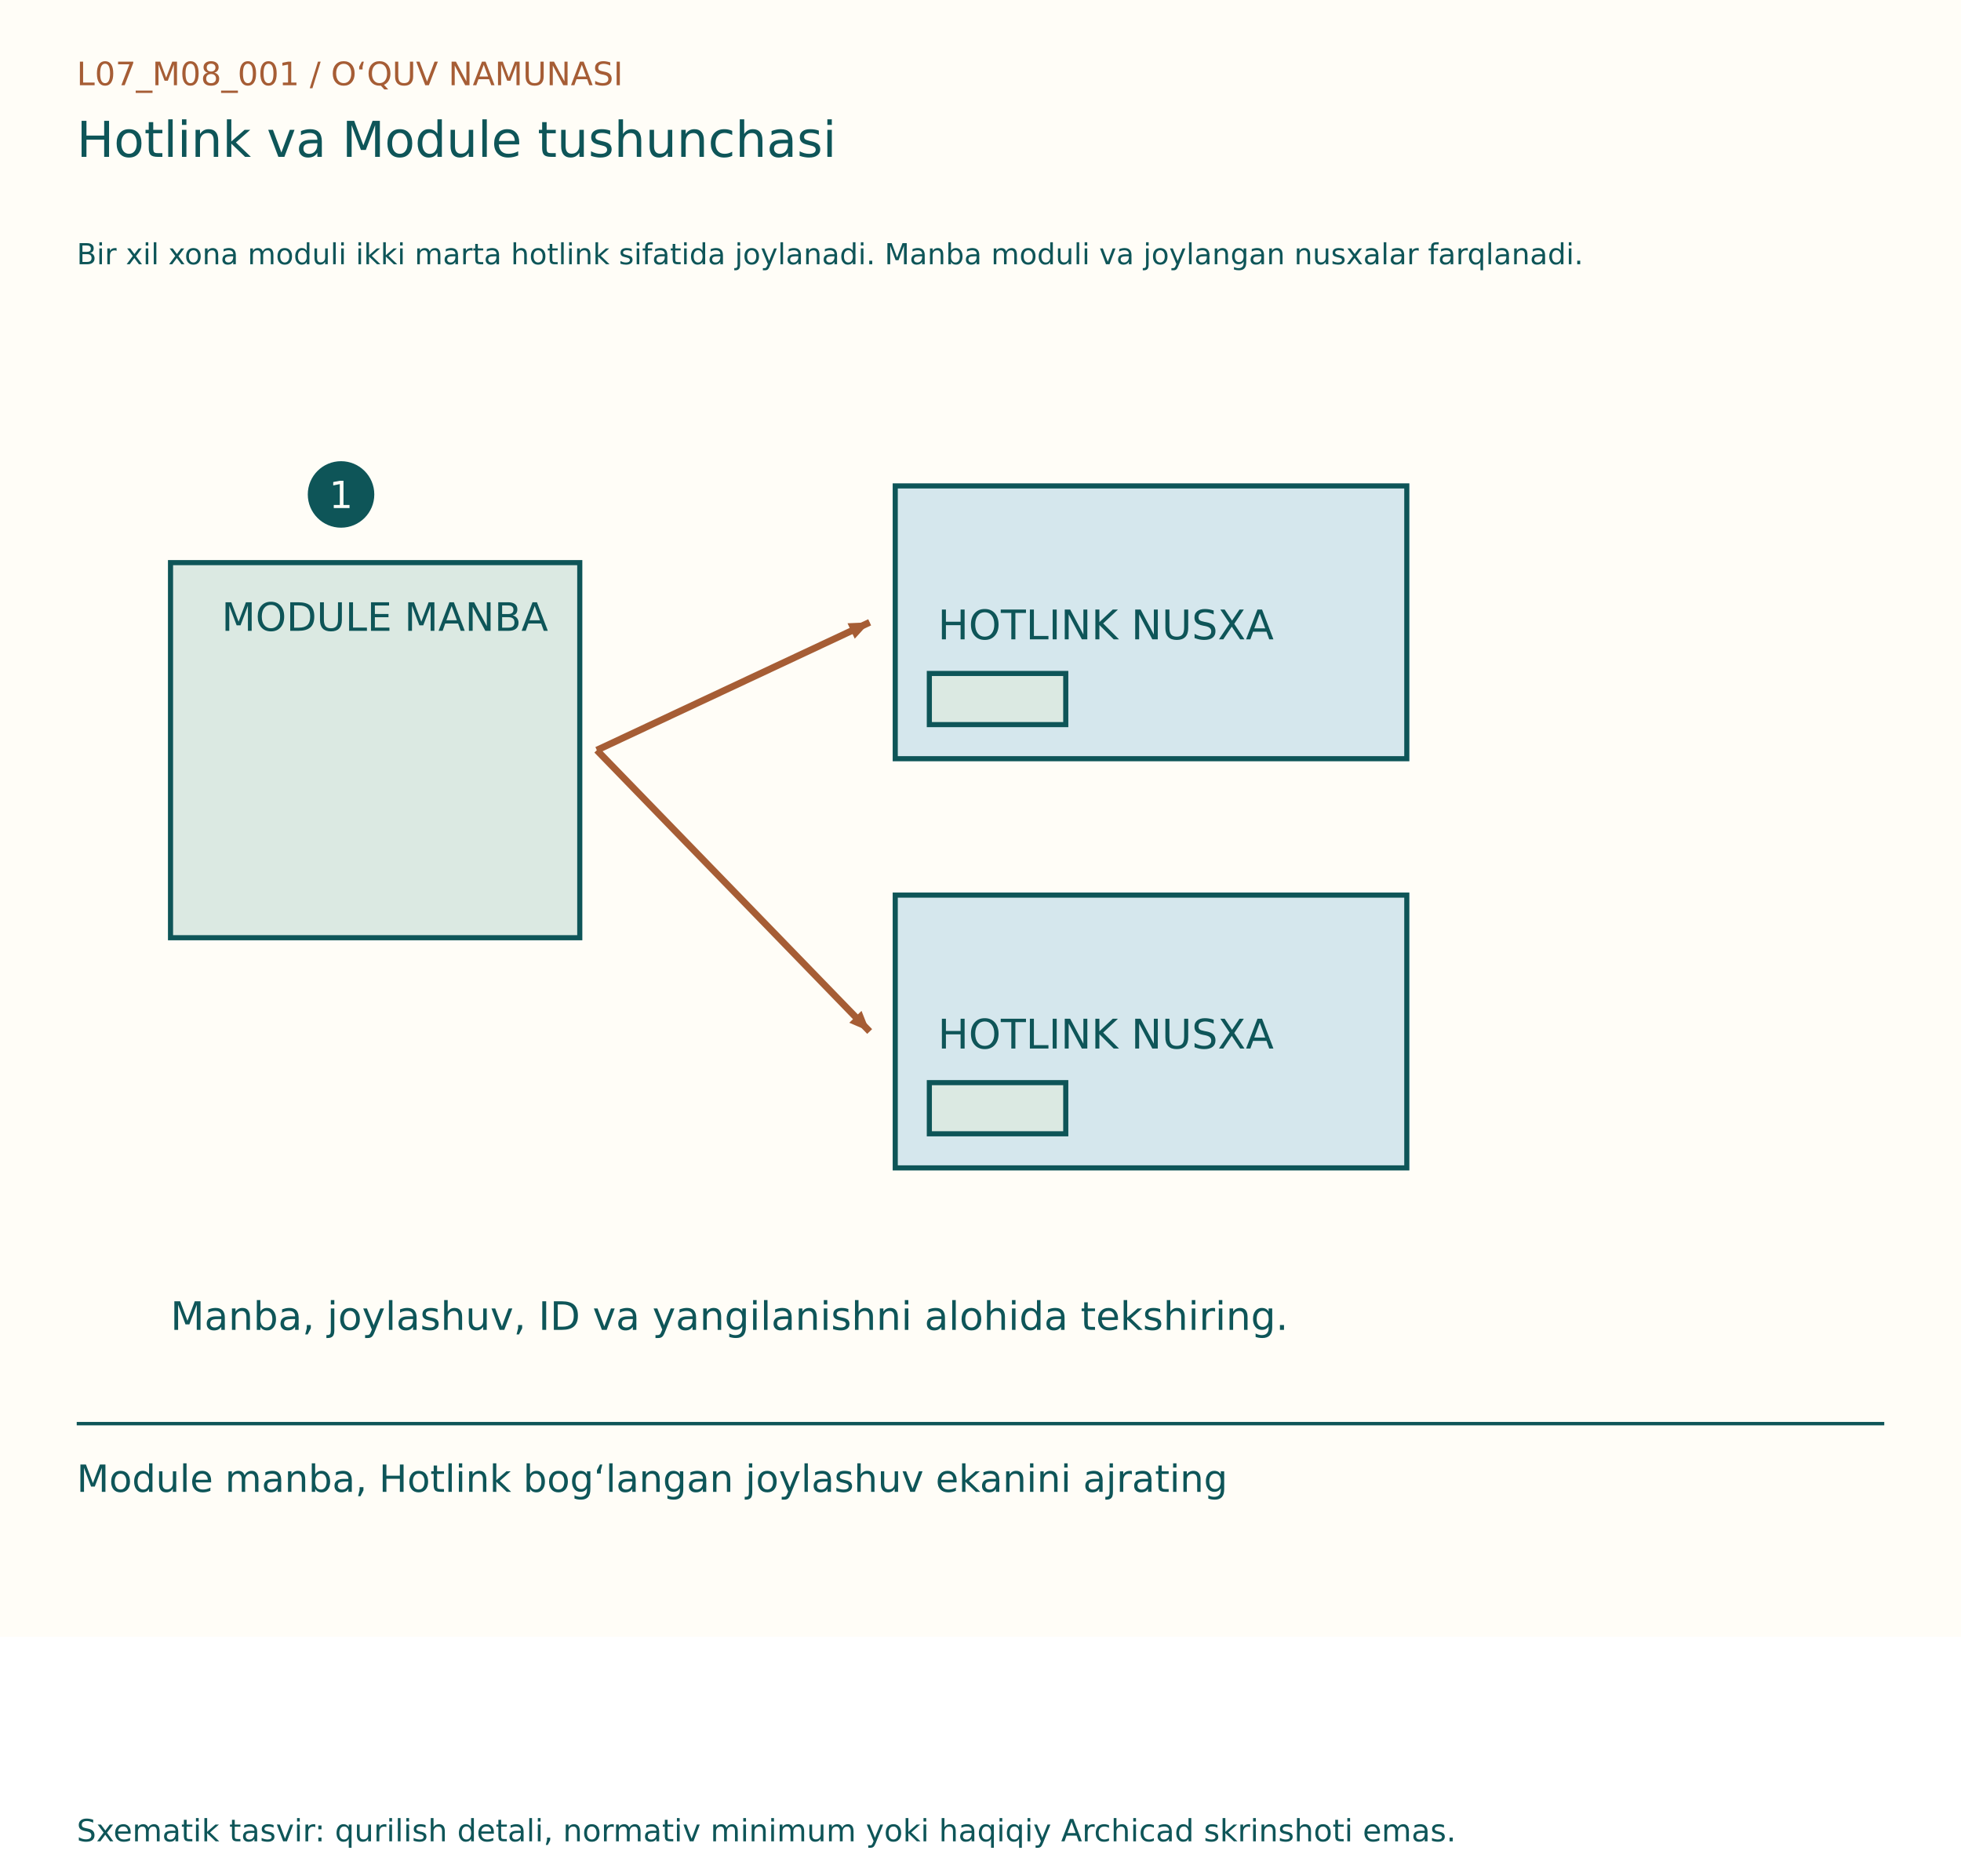
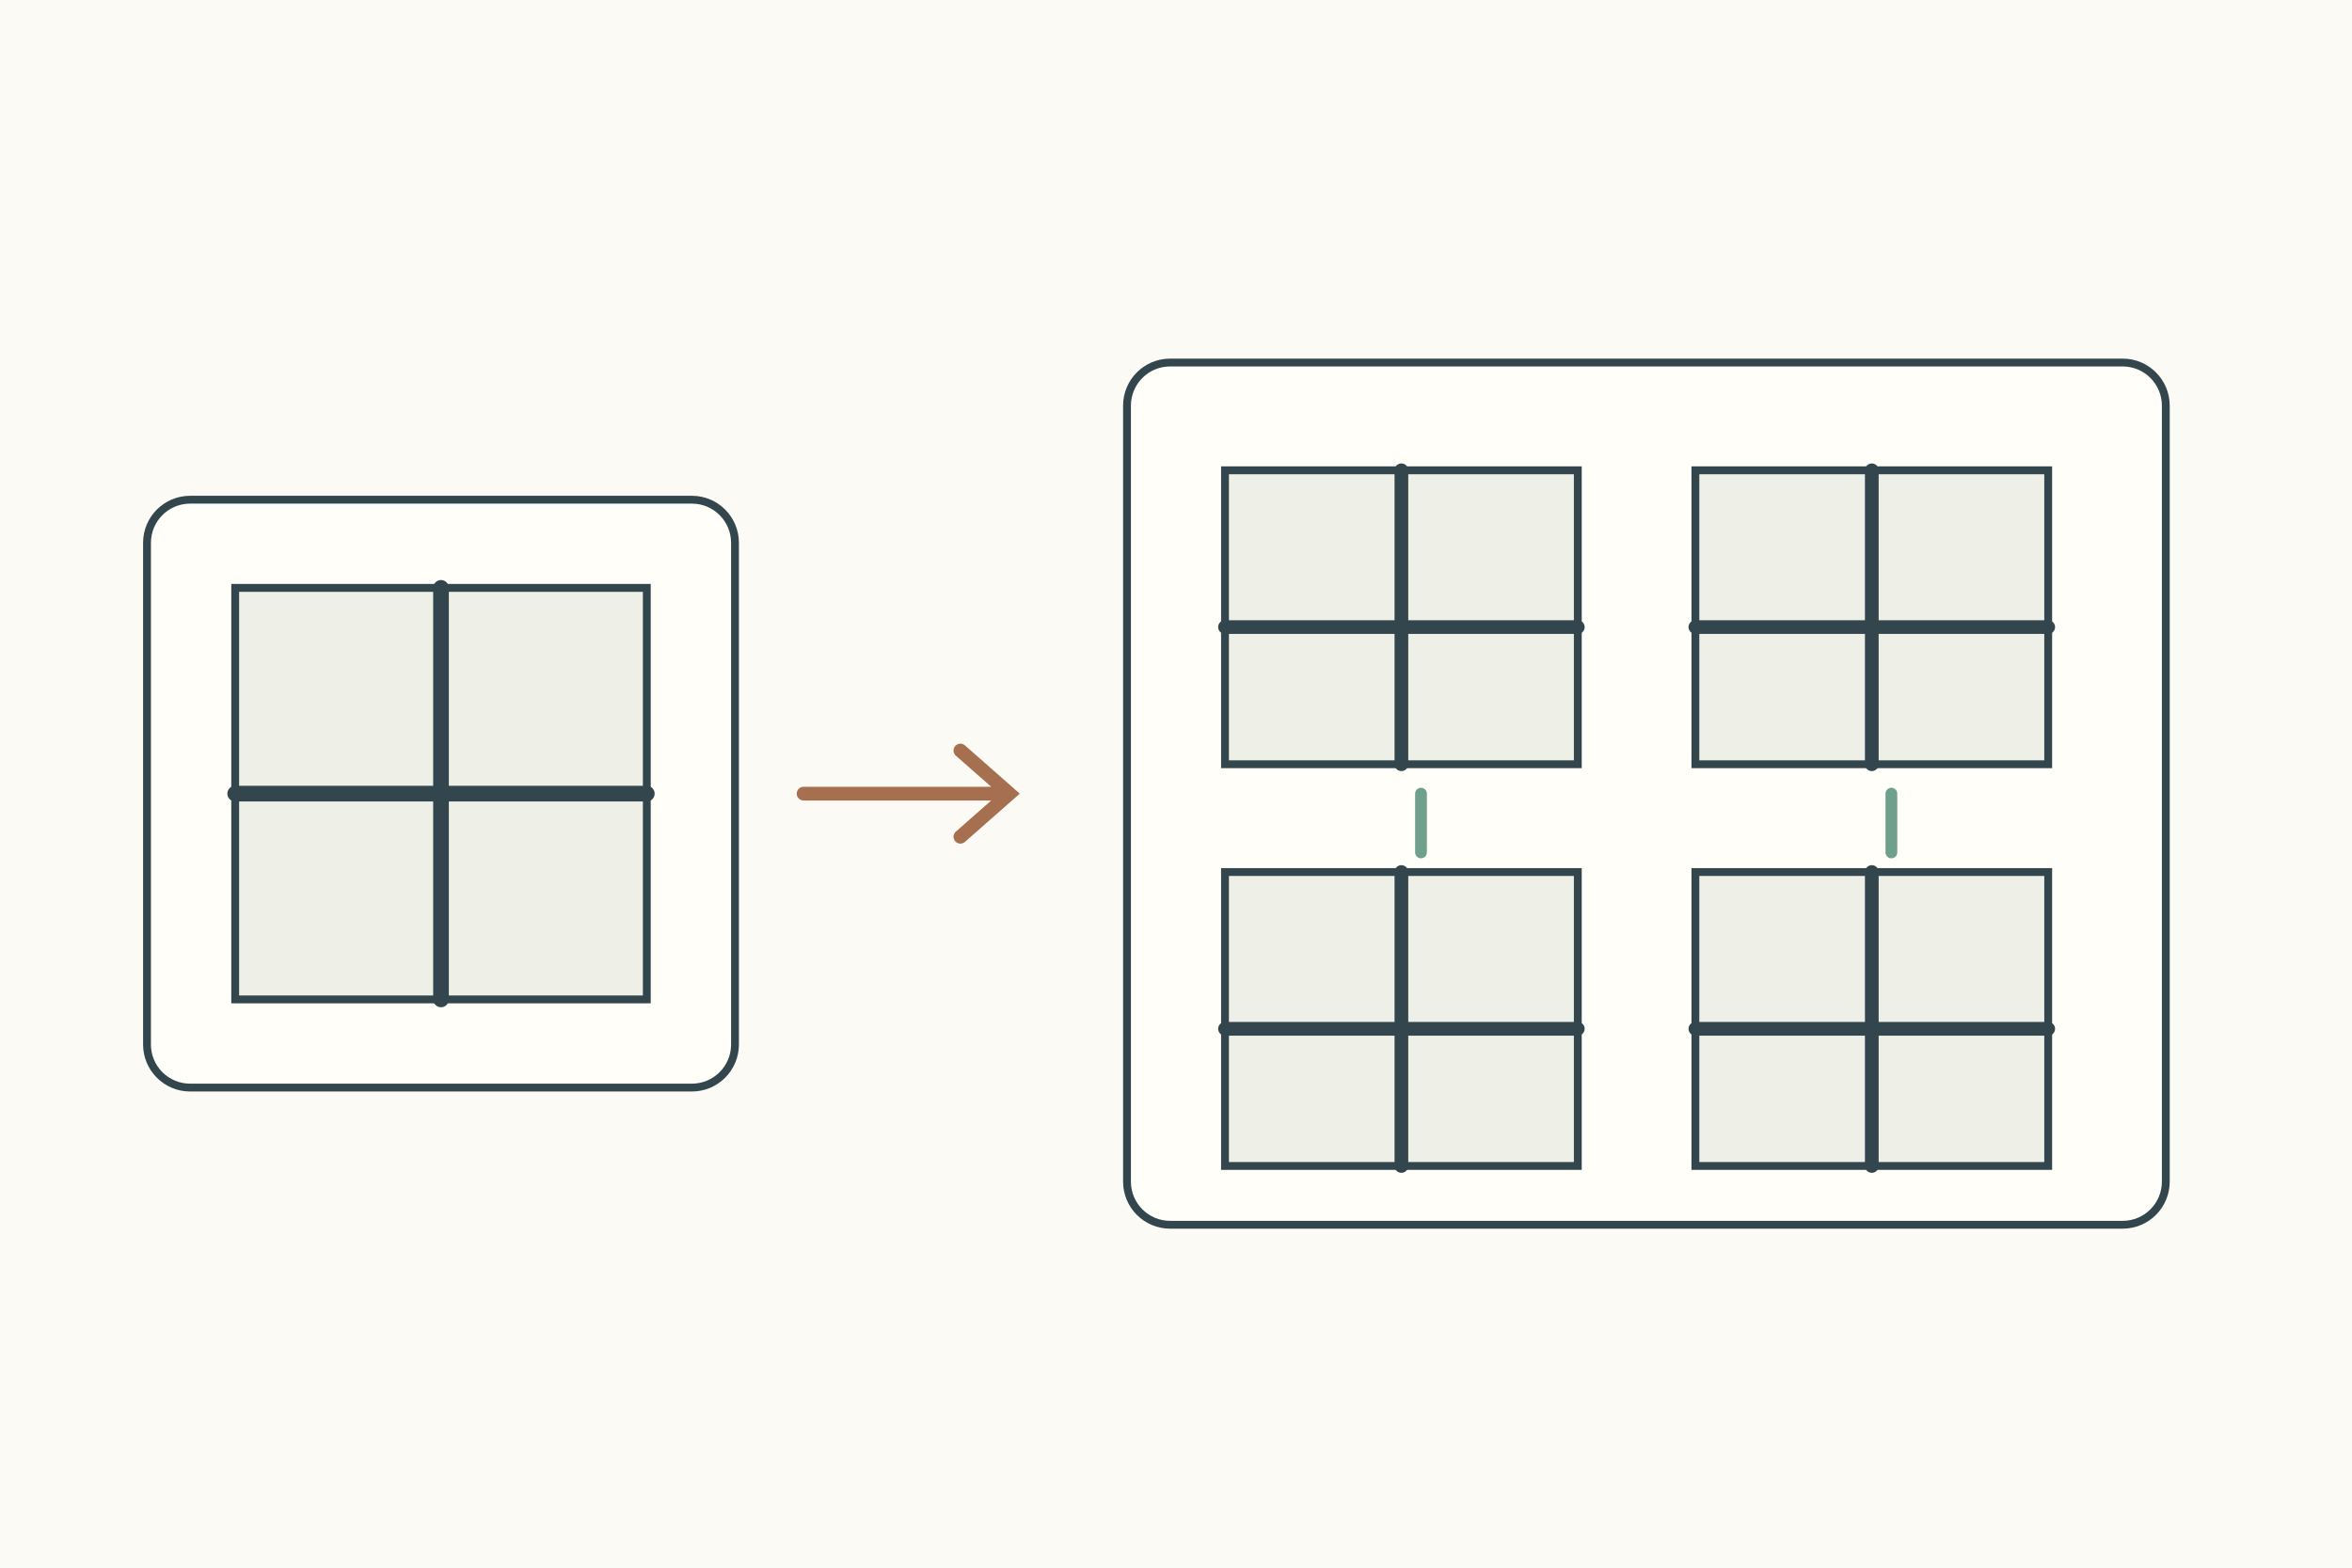
- <svg xmlns="http://www.w3.org/2000/svg" width="1150" height="1100" viewBox="0 0 1150 1100">
-   <rect width="1150" height="960" fill="#FFFDF7" />
-   <g font-family="DejaVu Sans, Segoe UI, sans-serif">
-     <text x="45" y="50" font-size="19" fill="#A65D35">L07_M08_001  /  O‘QUV NAMUNASI</text>
-     <text x="45" y="92" font-size="29" fill="#0E5558">Hotlink va Module tushunchasi</text>
-     <text x="45" y="155" font-size="17" fill="#0E5558">Bir xil xona moduli ikki marta hotlink sifatida joylanadi. Manba moduli va joylangan nusxalar farqlanadi.</text>
-     <g transform="translate(0,80)">
-       <rect x="100" y="250" width="240" height="220" fill="#DBE9E2" stroke="#0E5558" stroke-width="3" />
-       <text x="130" y="290" font-size="23" fill="#0E5558">MODULE MANBA</text>
-       <line x1="350" y1="360" x2="510" y2="285" stroke="#A65D35" stroke-width="4" />
-       <path d="M510, 285 l-12,-5 l0,10 Z" fill="#A65D35" transform="rotate(-25.11483 510 285)" />
-       <rect x="525" y="205" width="300" height="160" fill="#D5E7ED" stroke="#0E5558" stroke-width="3" />
-       <text x="550" y="295" font-size="24" fill="#0E5558">HOTLINK NUSXA</text>
-       <rect x="545" y="315" width="80" height="30" fill="#DBE9E2" stroke="#0E5558" stroke-width="3" />
-       <line x1="350" y1="360" x2="510" y2="525" stroke="#A65D35" stroke-width="4" />
-       <path d="M510, 525 l-12,-5 l0,10 Z" fill="#A65D35" transform="rotate(45.8814 510 525)" />
-       <rect x="525" y="445" width="300" height="160" fill="#D5E7ED" stroke="#0E5558" stroke-width="3" />
-       <text x="550" y="535" font-size="24" fill="#0E5558">HOTLINK NUSXA</text>
-       <rect x="545" y="555" width="80" height="30" fill="#DBE9E2" stroke="#0E5558" stroke-width="3" />
-       <circle cx="200" cy="210" r="18" fill="#0E5558" stroke="#0E5558" stroke-width="3" />
-       <text x="193" y="218" font-size="22" fill="#FFFDF7">1</text>
-       <text x="100" y="700" font-size="23" fill="#0E5558">Manba, joylashuv, ID va yangilanishni alohida tekshiring.</text>
+ <svg xmlns="http://www.w3.org/2000/svg" width="1200" height="800">
+   <rect width="1200" height="800" fill="#fbfaf4" />
+   <g stroke="#34464d" stroke-width="4" fill="none" stroke-linecap="round">
+     <g transform="translate(75 145)">
+       <rect x="0" y="110" width="300" height="300" rx="22" fill="#fffef9" />
+       <rect x="45" y="155" width="210" height="210" fill="#eef0e8" />
+       <path d="M150 155v210M45 260h210" stroke-width="8" />
+       <path d="M335 260h105m-25-22 25 22-25 22" stroke="#a66f50" stroke-width="7" />
+       <rect x="500" y="40" width="530" height="440" rx="22" fill="#fffef9" />
+       <g transform="translate(550 95)">
+         <rect width="180" height="150" fill="#eef0e8" />
+         <path d="M90 0v150M0 80h180" stroke-width="7" />
+       </g>
+       <g transform="translate(790 95)">
+         <rect width="180" height="150" fill="#eef0e8" />
+         <path d="M90 0v150M0 80h180" stroke-width="7" />
+       </g>
+       <g transform="translate(550 300)">
+         <rect width="180" height="150" fill="#eef0e8" />
+         <path d="M90 0v150M0 80h180" stroke-width="7" />
+       </g>
+       <g transform="translate(790 300)">
+         <rect width="180" height="150" fill="#eef0e8" />
+         <path d="M90 0v150M0 80h180" stroke-width="7" />
+       </g>
+       <path d="M650 260v30M890 260v30" stroke="#6f9f8d" stroke-width="6" />
    </g>
-     <line x1="45" y1="835" x2="1105" y2="835" stroke="#0E5558" stroke-width="2" />
-     <text x="45" y="875" font-size="22" fill="#0E5558">Module manba, Hotlink bog‘langan joylashuv ekanini ajrating</text>
-     <text x="45" y="1080" font-size="18" fill="#0E5558">Sxematik tasvir: qurilish detali, normativ minimum yoki haqiqiy Archicad skrinshoti emas.</text>
  </g>
</svg>
